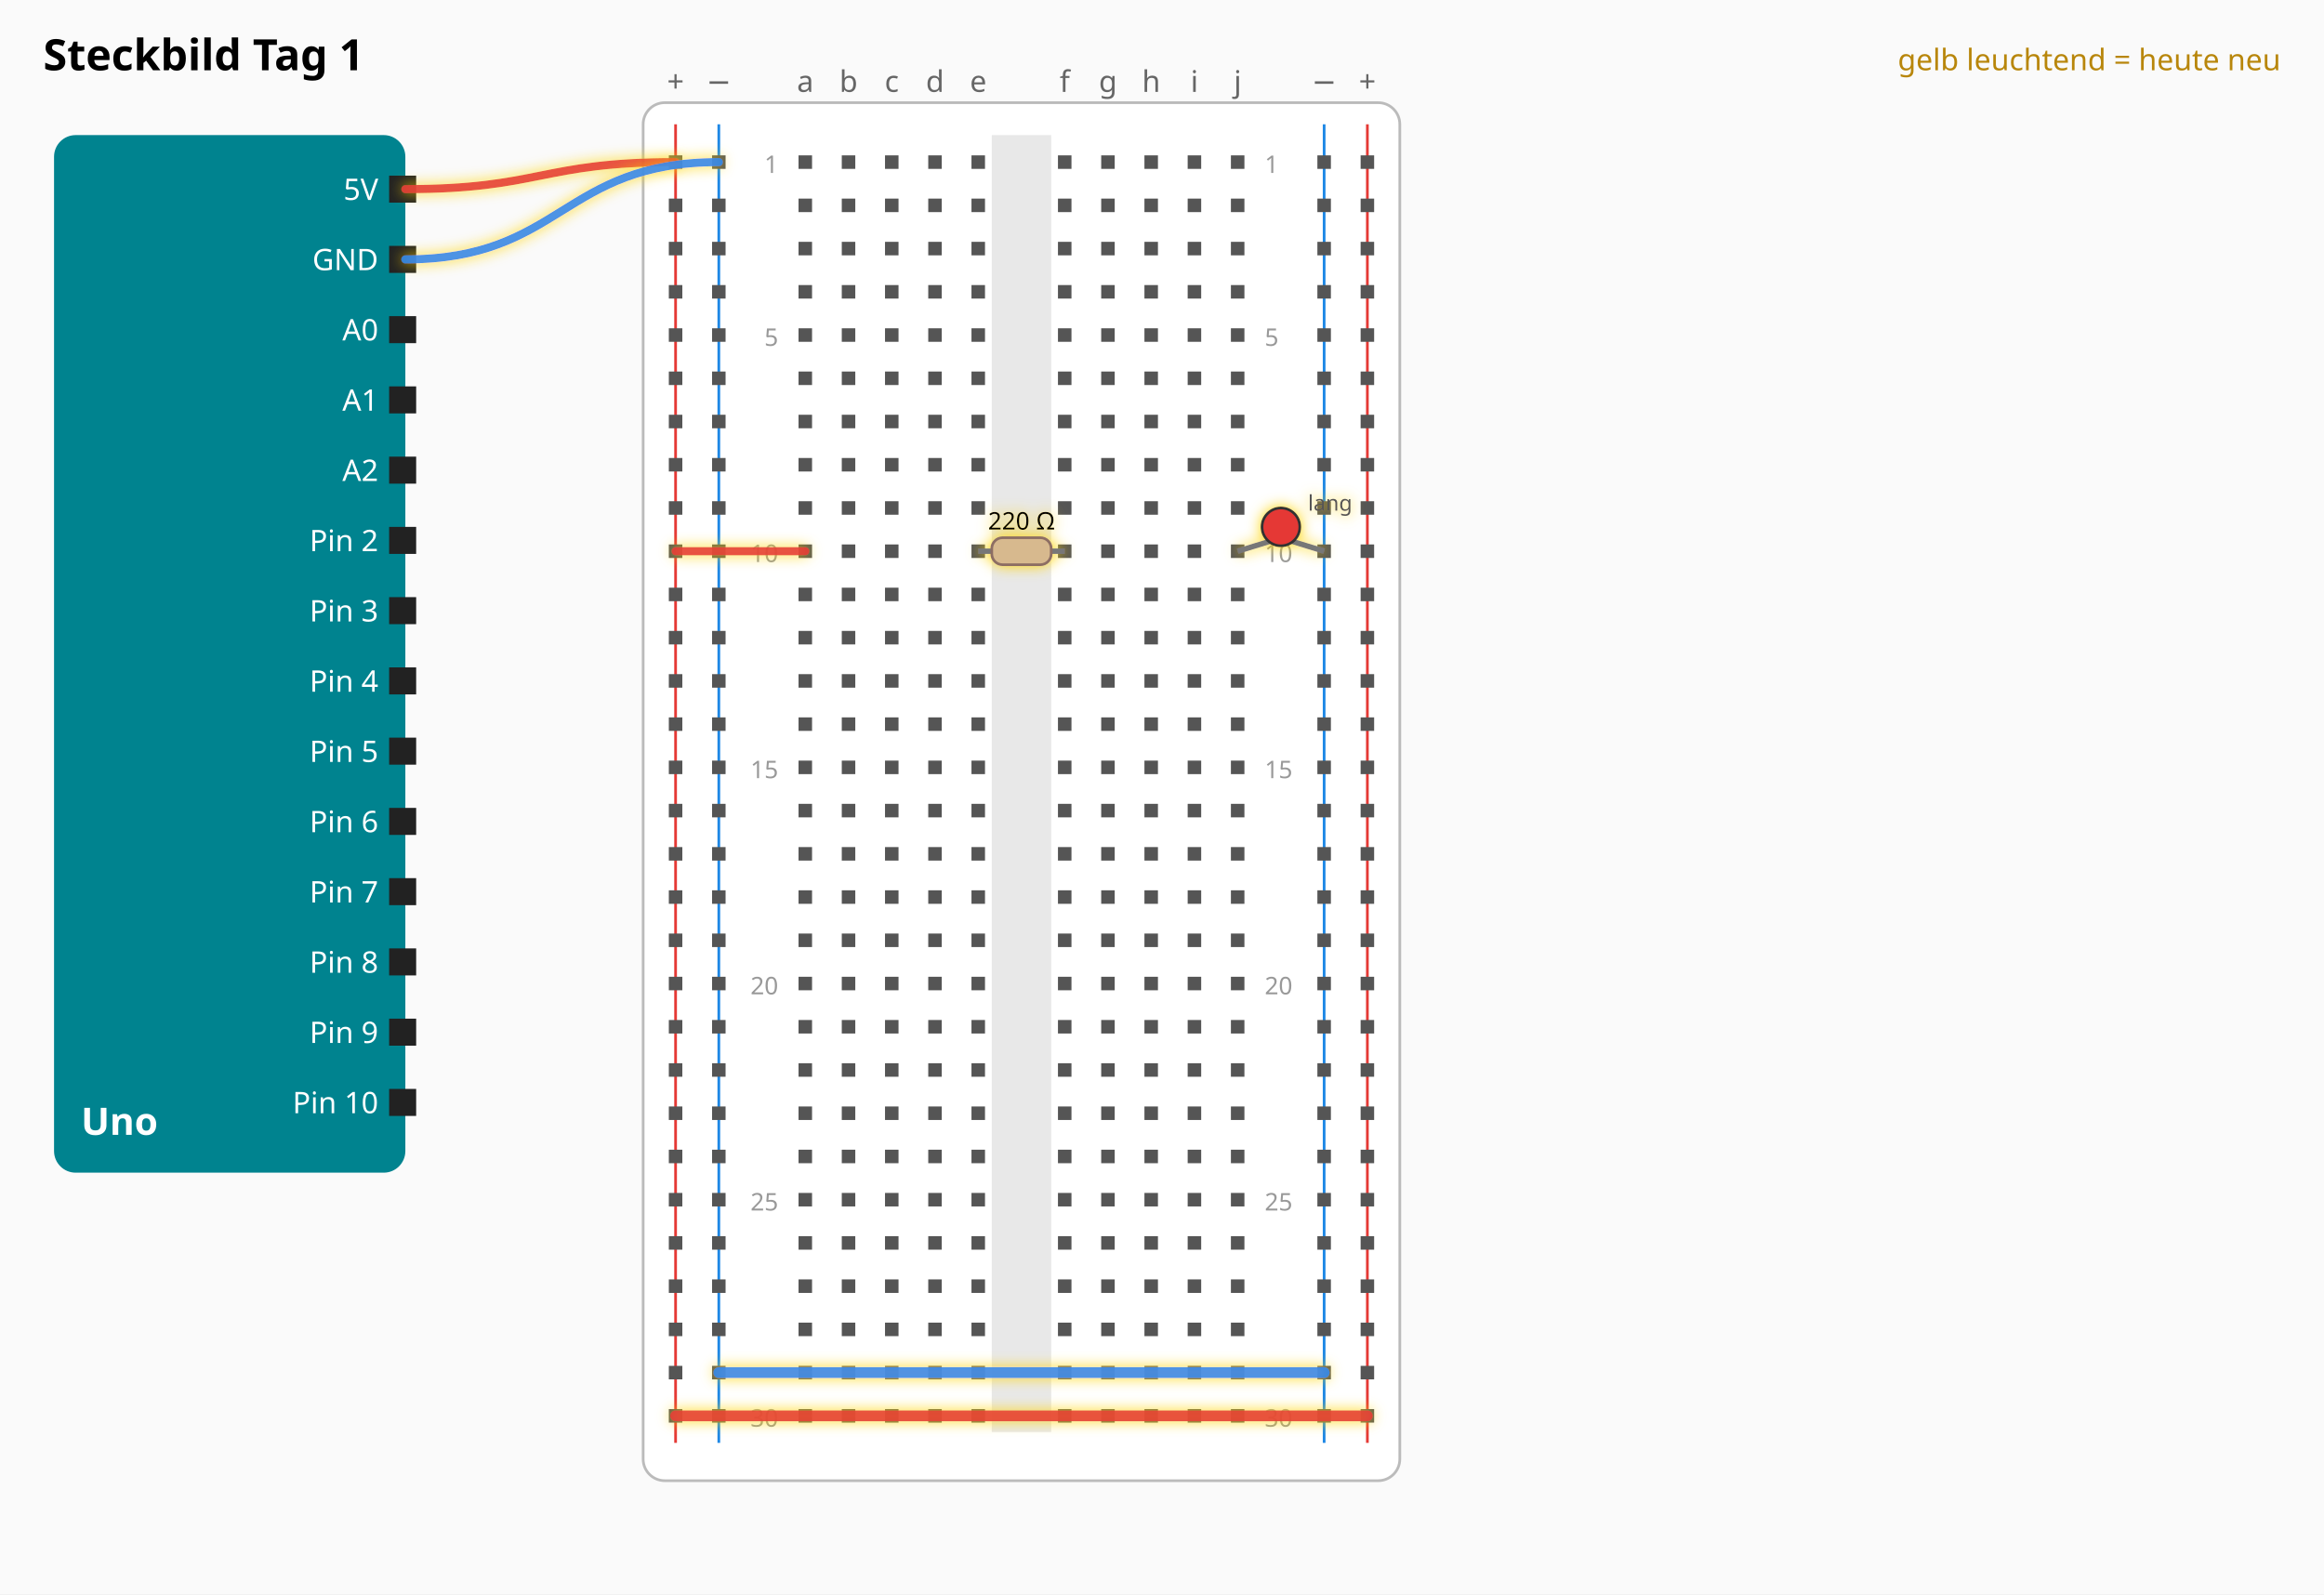
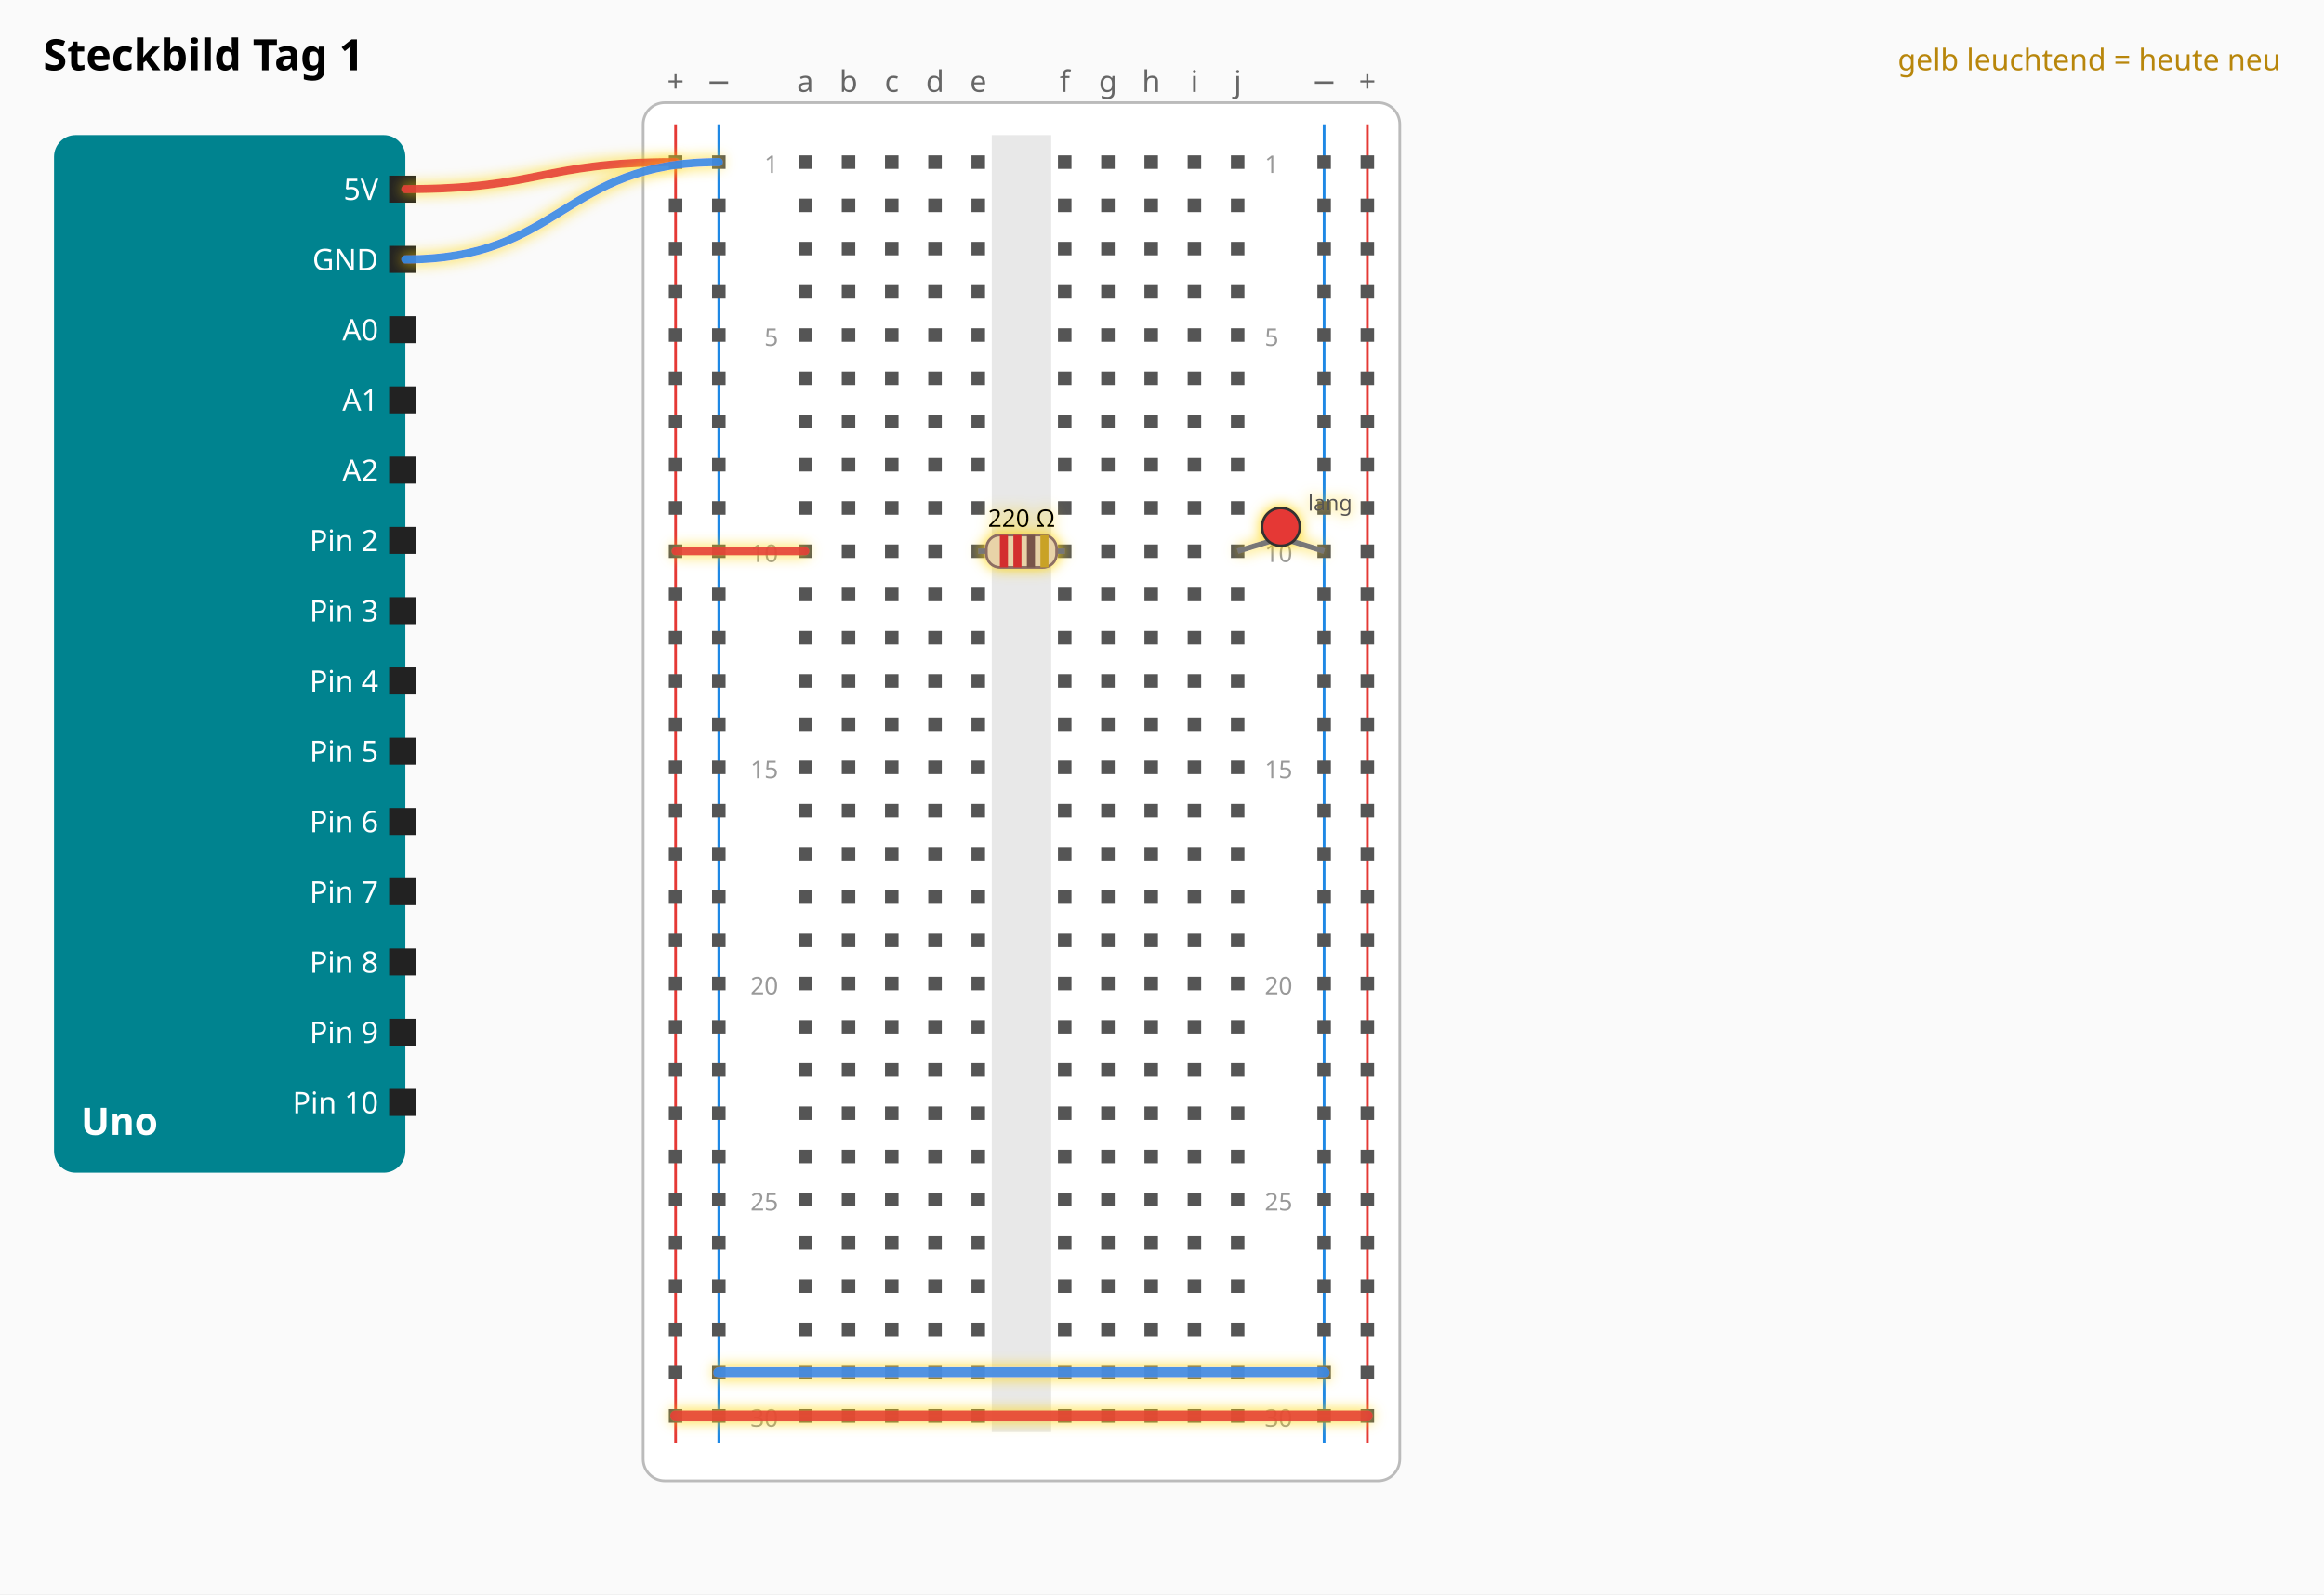
<svg xmlns="http://www.w3.org/2000/svg" viewBox="0 0 860 590" font-family="sans-serif" font-size="11">
  <defs>
    <filter id="glow" filterUnits="userSpaceOnUse" x="0" y="0" width="860" height="590">
      <feDropShadow dx="0" dy="0" stdDeviation="2.5" flood-color="#ffd400" flood-opacity="1" />
    </filter>
  </defs>
  <rect width="860" height="590" fill="#fafafa" />
  <text x="16" y="26" font-size="16" font-weight="bold">Steckbild Tag 1</text>
  <text x="844" y="26" text-anchor="end" fill="#b8860b">gelb leuchtend = heute neu</text>
  <rect x="238" y="38" width="280" height="510" rx="8" fill="#ffffff" stroke="#bbb" />
  <rect x="367" y="50" width="22" height="480" fill="#e8e8e8" />
  <line x1="250" y1="46" x2="250" y2="534" stroke="#e53935" stroke-width="1" />
  <line x1="506" y1="46" x2="506" y2="534" stroke="#e53935" stroke-width="1" />
  <line x1="266" y1="46" x2="266" y2="534" stroke="#1e88e5" stroke-width="1" />
  <line x1="490" y1="46" x2="490" y2="534" stroke="#1e88e5" stroke-width="1" />
  <text x="250" y="34" text-anchor="middle" fill="#666">+</text>
  <rect x="247.5" y="57.5" width="5" height="5" fill="#555" />
  <rect x="247.5" y="73.5" width="5" height="5" fill="#555" />
  <rect x="247.5" y="89.5" width="5" height="5" fill="#555" />
  <rect x="247.5" y="105.5" width="5" height="5" fill="#555" />
  <rect x="247.5" y="121.5" width="5" height="5" fill="#555" />
  <rect x="247.5" y="137.5" width="5" height="5" fill="#555" />
  <rect x="247.5" y="153.5" width="5" height="5" fill="#555" />
  <rect x="247.5" y="169.5" width="5" height="5" fill="#555" />
  <rect x="247.5" y="185.5" width="5" height="5" fill="#555" />
  <rect x="247.5" y="201.5" width="5" height="5" fill="#555" />
  <rect x="247.5" y="217.5" width="5" height="5" fill="#555" />
  <rect x="247.5" y="233.5" width="5" height="5" fill="#555" />
  <rect x="247.5" y="249.5" width="5" height="5" fill="#555" />
  <rect x="247.5" y="265.5" width="5" height="5" fill="#555" />
  <rect x="247.5" y="281.5" width="5" height="5" fill="#555" />
  <rect x="247.5" y="297.5" width="5" height="5" fill="#555" />
  <rect x="247.5" y="313.5" width="5" height="5" fill="#555" />
  <rect x="247.5" y="329.5" width="5" height="5" fill="#555" />
  <rect x="247.5" y="345.5" width="5" height="5" fill="#555" />
  <rect x="247.5" y="361.5" width="5" height="5" fill="#555" />
  <rect x="247.5" y="377.5" width="5" height="5" fill="#555" />
  <rect x="247.5" y="393.5" width="5" height="5" fill="#555" />
  <rect x="247.5" y="409.5" width="5" height="5" fill="#555" />
  <rect x="247.5" y="425.5" width="5" height="5" fill="#555" />
  <rect x="247.5" y="441.5" width="5" height="5" fill="#555" />
  <rect x="247.5" y="457.5" width="5" height="5" fill="#555" />
  <rect x="247.5" y="473.5" width="5" height="5" fill="#555" />
  <rect x="247.5" y="489.5" width="5" height="5" fill="#555" />
  <rect x="247.5" y="505.5" width="5" height="5" fill="#555" />
  <rect x="247.5" y="521.5" width="5" height="5" fill="#555" />
  <text x="266" y="34" text-anchor="middle" fill="#666">−</text>
  <rect x="263.5" y="57.5" width="5" height="5" fill="#555" />
  <rect x="263.5" y="73.5" width="5" height="5" fill="#555" />
  <rect x="263.5" y="89.5" width="5" height="5" fill="#555" />
  <rect x="263.5" y="105.5" width="5" height="5" fill="#555" />
  <rect x="263.5" y="121.5" width="5" height="5" fill="#555" />
  <rect x="263.5" y="137.5" width="5" height="5" fill="#555" />
  <rect x="263.5" y="153.5" width="5" height="5" fill="#555" />
  <rect x="263.5" y="169.5" width="5" height="5" fill="#555" />
  <rect x="263.5" y="185.5" width="5" height="5" fill="#555" />
  <rect x="263.5" y="201.5" width="5" height="5" fill="#555" />
  <rect x="263.5" y="217.5" width="5" height="5" fill="#555" />
  <rect x="263.5" y="233.5" width="5" height="5" fill="#555" />
  <rect x="263.5" y="249.5" width="5" height="5" fill="#555" />
  <rect x="263.5" y="265.5" width="5" height="5" fill="#555" />
  <rect x="263.5" y="281.5" width="5" height="5" fill="#555" />
  <rect x="263.5" y="297.5" width="5" height="5" fill="#555" />
  <rect x="263.5" y="313.5" width="5" height="5" fill="#555" />
  <rect x="263.5" y="329.5" width="5" height="5" fill="#555" />
  <rect x="263.5" y="345.5" width="5" height="5" fill="#555" />
  <rect x="263.5" y="361.5" width="5" height="5" fill="#555" />
  <rect x="263.5" y="377.5" width="5" height="5" fill="#555" />
  <rect x="263.5" y="393.5" width="5" height="5" fill="#555" />
  <rect x="263.5" y="409.5" width="5" height="5" fill="#555" />
  <rect x="263.5" y="425.5" width="5" height="5" fill="#555" />
  <rect x="263.5" y="441.5" width="5" height="5" fill="#555" />
  <rect x="263.5" y="457.5" width="5" height="5" fill="#555" />
  <rect x="263.5" y="473.5" width="5" height="5" fill="#555" />
  <rect x="263.5" y="489.5" width="5" height="5" fill="#555" />
  <rect x="263.5" y="505.5" width="5" height="5" fill="#555" />
  <rect x="263.5" y="521.5" width="5" height="5" fill="#555" />
  <text x="298" y="34" text-anchor="middle" fill="#666">a</text>
  <rect x="295.5" y="57.5" width="5" height="5" fill="#555" />
  <rect x="295.5" y="73.5" width="5" height="5" fill="#555" />
  <rect x="295.5" y="89.5" width="5" height="5" fill="#555" />
  <rect x="295.5" y="105.5" width="5" height="5" fill="#555" />
  <rect x="295.5" y="121.5" width="5" height="5" fill="#555" />
  <rect x="295.5" y="137.5" width="5" height="5" fill="#555" />
  <rect x="295.5" y="153.5" width="5" height="5" fill="#555" />
  <rect x="295.5" y="169.5" width="5" height="5" fill="#555" />
  <rect x="295.5" y="185.5" width="5" height="5" fill="#555" />
  <rect x="295.5" y="201.5" width="5" height="5" fill="#555" />
  <rect x="295.5" y="217.5" width="5" height="5" fill="#555" />
  <rect x="295.5" y="233.5" width="5" height="5" fill="#555" />
  <rect x="295.5" y="249.5" width="5" height="5" fill="#555" />
  <rect x="295.5" y="265.5" width="5" height="5" fill="#555" />
  <rect x="295.5" y="281.5" width="5" height="5" fill="#555" />
  <rect x="295.5" y="297.5" width="5" height="5" fill="#555" />
  <rect x="295.5" y="313.5" width="5" height="5" fill="#555" />
  <rect x="295.5" y="329.5" width="5" height="5" fill="#555" />
  <rect x="295.5" y="345.5" width="5" height="5" fill="#555" />
  <rect x="295.5" y="361.5" width="5" height="5" fill="#555" />
  <rect x="295.5" y="377.5" width="5" height="5" fill="#555" />
  <rect x="295.5" y="393.5" width="5" height="5" fill="#555" />
  <rect x="295.5" y="409.5" width="5" height="5" fill="#555" />
  <rect x="295.5" y="425.5" width="5" height="5" fill="#555" />
  <rect x="295.5" y="441.5" width="5" height="5" fill="#555" />
  <rect x="295.5" y="457.5" width="5" height="5" fill="#555" />
  <rect x="295.5" y="473.5" width="5" height="5" fill="#555" />
  <rect x="295.5" y="489.5" width="5" height="5" fill="#555" />
  <rect x="295.5" y="505.5" width="5" height="5" fill="#555" />
  <rect x="295.5" y="521.5" width="5" height="5" fill="#555" />
  <text x="314" y="34" text-anchor="middle" fill="#666">b</text>
  <rect x="311.5" y="57.5" width="5" height="5" fill="#555" />
  <rect x="311.5" y="73.5" width="5" height="5" fill="#555" />
  <rect x="311.5" y="89.5" width="5" height="5" fill="#555" />
  <rect x="311.5" y="105.5" width="5" height="5" fill="#555" />
  <rect x="311.5" y="121.5" width="5" height="5" fill="#555" />
  <rect x="311.5" y="137.5" width="5" height="5" fill="#555" />
  <rect x="311.5" y="153.5" width="5" height="5" fill="#555" />
  <rect x="311.5" y="169.5" width="5" height="5" fill="#555" />
  <rect x="311.5" y="185.5" width="5" height="5" fill="#555" />
  <rect x="311.5" y="201.5" width="5" height="5" fill="#555" />
  <rect x="311.5" y="217.5" width="5" height="5" fill="#555" />
  <rect x="311.5" y="233.5" width="5" height="5" fill="#555" />
  <rect x="311.5" y="249.5" width="5" height="5" fill="#555" />
  <rect x="311.5" y="265.5" width="5" height="5" fill="#555" />
  <rect x="311.5" y="281.5" width="5" height="5" fill="#555" />
  <rect x="311.5" y="297.5" width="5" height="5" fill="#555" />
  <rect x="311.5" y="313.5" width="5" height="5" fill="#555" />
  <rect x="311.5" y="329.5" width="5" height="5" fill="#555" />
  <rect x="311.5" y="345.5" width="5" height="5" fill="#555" />
  <rect x="311.5" y="361.5" width="5" height="5" fill="#555" />
  <rect x="311.5" y="377.5" width="5" height="5" fill="#555" />
  <rect x="311.5" y="393.5" width="5" height="5" fill="#555" />
  <rect x="311.5" y="409.5" width="5" height="5" fill="#555" />
  <rect x="311.5" y="425.5" width="5" height="5" fill="#555" />
  <rect x="311.5" y="441.5" width="5" height="5" fill="#555" />
  <rect x="311.5" y="457.5" width="5" height="5" fill="#555" />
  <rect x="311.5" y="473.5" width="5" height="5" fill="#555" />
  <rect x="311.5" y="489.5" width="5" height="5" fill="#555" />
  <rect x="311.5" y="505.5" width="5" height="5" fill="#555" />
  <rect x="311.5" y="521.5" width="5" height="5" fill="#555" />
  <text x="330" y="34" text-anchor="middle" fill="#666">c</text>
  <rect x="327.5" y="57.5" width="5" height="5" fill="#555" />
  <rect x="327.5" y="73.5" width="5" height="5" fill="#555" />
  <rect x="327.5" y="89.5" width="5" height="5" fill="#555" />
  <rect x="327.5" y="105.5" width="5" height="5" fill="#555" />
  <rect x="327.5" y="121.5" width="5" height="5" fill="#555" />
  <rect x="327.5" y="137.5" width="5" height="5" fill="#555" />
  <rect x="327.5" y="153.5" width="5" height="5" fill="#555" />
  <rect x="327.5" y="169.5" width="5" height="5" fill="#555" />
  <rect x="327.5" y="185.5" width="5" height="5" fill="#555" />
  <rect x="327.5" y="201.5" width="5" height="5" fill="#555" />
  <rect x="327.5" y="217.5" width="5" height="5" fill="#555" />
  <rect x="327.5" y="233.5" width="5" height="5" fill="#555" />
  <rect x="327.5" y="249.5" width="5" height="5" fill="#555" />
  <rect x="327.5" y="265.5" width="5" height="5" fill="#555" />
  <rect x="327.5" y="281.5" width="5" height="5" fill="#555" />
  <rect x="327.5" y="297.5" width="5" height="5" fill="#555" />
  <rect x="327.5" y="313.5" width="5" height="5" fill="#555" />
  <rect x="327.5" y="329.5" width="5" height="5" fill="#555" />
  <rect x="327.5" y="345.5" width="5" height="5" fill="#555" />
  <rect x="327.5" y="361.5" width="5" height="5" fill="#555" />
  <rect x="327.5" y="377.5" width="5" height="5" fill="#555" />
  <rect x="327.5" y="393.5" width="5" height="5" fill="#555" />
  <rect x="327.5" y="409.5" width="5" height="5" fill="#555" />
  <rect x="327.5" y="425.5" width="5" height="5" fill="#555" />
  <rect x="327.5" y="441.5" width="5" height="5" fill="#555" />
  <rect x="327.5" y="457.5" width="5" height="5" fill="#555" />
  <rect x="327.5" y="473.5" width="5" height="5" fill="#555" />
  <rect x="327.5" y="489.5" width="5" height="5" fill="#555" />
  <rect x="327.5" y="505.5" width="5" height="5" fill="#555" />
  <rect x="327.5" y="521.5" width="5" height="5" fill="#555" />
  <text x="346" y="34" text-anchor="middle" fill="#666">d</text>
  <rect x="343.5" y="57.5" width="5" height="5" fill="#555" />
  <rect x="343.5" y="73.5" width="5" height="5" fill="#555" />
  <rect x="343.5" y="89.5" width="5" height="5" fill="#555" />
  <rect x="343.5" y="105.5" width="5" height="5" fill="#555" />
  <rect x="343.5" y="121.5" width="5" height="5" fill="#555" />
  <rect x="343.5" y="137.5" width="5" height="5" fill="#555" />
  <rect x="343.5" y="153.5" width="5" height="5" fill="#555" />
  <rect x="343.5" y="169.5" width="5" height="5" fill="#555" />
  <rect x="343.5" y="185.5" width="5" height="5" fill="#555" />
  <rect x="343.5" y="201.5" width="5" height="5" fill="#555" />
  <rect x="343.5" y="217.5" width="5" height="5" fill="#555" />
  <rect x="343.5" y="233.5" width="5" height="5" fill="#555" />
  <rect x="343.5" y="249.5" width="5" height="5" fill="#555" />
  <rect x="343.5" y="265.5" width="5" height="5" fill="#555" />
  <rect x="343.5" y="281.5" width="5" height="5" fill="#555" />
  <rect x="343.5" y="297.5" width="5" height="5" fill="#555" />
  <rect x="343.5" y="313.5" width="5" height="5" fill="#555" />
  <rect x="343.5" y="329.5" width="5" height="5" fill="#555" />
  <rect x="343.5" y="345.5" width="5" height="5" fill="#555" />
  <rect x="343.5" y="361.5" width="5" height="5" fill="#555" />
  <rect x="343.5" y="377.5" width="5" height="5" fill="#555" />
  <rect x="343.5" y="393.5" width="5" height="5" fill="#555" />
  <rect x="343.5" y="409.5" width="5" height="5" fill="#555" />
  <rect x="343.5" y="425.5" width="5" height="5" fill="#555" />
  <rect x="343.5" y="441.5" width="5" height="5" fill="#555" />
  <rect x="343.5" y="457.5" width="5" height="5" fill="#555" />
  <rect x="343.5" y="473.5" width="5" height="5" fill="#555" />
  <rect x="343.5" y="489.5" width="5" height="5" fill="#555" />
  <rect x="343.5" y="505.5" width="5" height="5" fill="#555" />
  <rect x="343.5" y="521.5" width="5" height="5" fill="#555" />
  <text x="362" y="34" text-anchor="middle" fill="#666">e</text>
  <rect x="359.5" y="57.5" width="5" height="5" fill="#555" />
  <rect x="359.5" y="73.5" width="5" height="5" fill="#555" />
  <rect x="359.5" y="89.5" width="5" height="5" fill="#555" />
  <rect x="359.5" y="105.5" width="5" height="5" fill="#555" />
  <rect x="359.5" y="121.5" width="5" height="5" fill="#555" />
  <rect x="359.5" y="137.5" width="5" height="5" fill="#555" />
  <rect x="359.5" y="153.5" width="5" height="5" fill="#555" />
  <rect x="359.5" y="169.5" width="5" height="5" fill="#555" />
  <rect x="359.5" y="185.5" width="5" height="5" fill="#555" />
  <rect x="359.5" y="201.5" width="5" height="5" fill="#555" />
  <rect x="359.5" y="217.5" width="5" height="5" fill="#555" />
  <rect x="359.5" y="233.5" width="5" height="5" fill="#555" />
  <rect x="359.5" y="249.5" width="5" height="5" fill="#555" />
  <rect x="359.5" y="265.5" width="5" height="5" fill="#555" />
  <rect x="359.5" y="281.5" width="5" height="5" fill="#555" />
  <rect x="359.5" y="297.5" width="5" height="5" fill="#555" />
  <rect x="359.5" y="313.5" width="5" height="5" fill="#555" />
  <rect x="359.5" y="329.5" width="5" height="5" fill="#555" />
  <rect x="359.5" y="345.5" width="5" height="5" fill="#555" />
  <rect x="359.5" y="361.5" width="5" height="5" fill="#555" />
  <rect x="359.5" y="377.5" width="5" height="5" fill="#555" />
  <rect x="359.5" y="393.5" width="5" height="5" fill="#555" />
  <rect x="359.5" y="409.5" width="5" height="5" fill="#555" />
  <rect x="359.5" y="425.5" width="5" height="5" fill="#555" />
  <rect x="359.5" y="441.5" width="5" height="5" fill="#555" />
  <rect x="359.5" y="457.5" width="5" height="5" fill="#555" />
  <rect x="359.5" y="473.5" width="5" height="5" fill="#555" />
  <rect x="359.5" y="489.5" width="5" height="5" fill="#555" />
  <rect x="359.5" y="505.5" width="5" height="5" fill="#555" />
  <rect x="359.5" y="521.5" width="5" height="5" fill="#555" />
  <text x="394" y="34" text-anchor="middle" fill="#666">f</text>
  <rect x="391.5" y="57.5" width="5" height="5" fill="#555" />
  <rect x="391.5" y="73.5" width="5" height="5" fill="#555" />
  <rect x="391.5" y="89.5" width="5" height="5" fill="#555" />
  <rect x="391.5" y="105.5" width="5" height="5" fill="#555" />
  <rect x="391.5" y="121.5" width="5" height="5" fill="#555" />
  <rect x="391.5" y="137.5" width="5" height="5" fill="#555" />
  <rect x="391.5" y="153.5" width="5" height="5" fill="#555" />
  <rect x="391.5" y="169.5" width="5" height="5" fill="#555" />
  <rect x="391.5" y="185.5" width="5" height="5" fill="#555" />
  <rect x="391.5" y="201.5" width="5" height="5" fill="#555" />
  <rect x="391.5" y="217.5" width="5" height="5" fill="#555" />
  <rect x="391.5" y="233.5" width="5" height="5" fill="#555" />
  <rect x="391.5" y="249.5" width="5" height="5" fill="#555" />
  <rect x="391.5" y="265.5" width="5" height="5" fill="#555" />
  <rect x="391.5" y="281.5" width="5" height="5" fill="#555" />
  <rect x="391.5" y="297.5" width="5" height="5" fill="#555" />
  <rect x="391.5" y="313.5" width="5" height="5" fill="#555" />
  <rect x="391.5" y="329.5" width="5" height="5" fill="#555" />
  <rect x="391.5" y="345.5" width="5" height="5" fill="#555" />
  <rect x="391.5" y="361.5" width="5" height="5" fill="#555" />
  <rect x="391.5" y="377.5" width="5" height="5" fill="#555" />
  <rect x="391.5" y="393.5" width="5" height="5" fill="#555" />
  <rect x="391.5" y="409.5" width="5" height="5" fill="#555" />
  <rect x="391.5" y="425.5" width="5" height="5" fill="#555" />
  <rect x="391.5" y="441.5" width="5" height="5" fill="#555" />
  <rect x="391.5" y="457.5" width="5" height="5" fill="#555" />
  <rect x="391.5" y="473.5" width="5" height="5" fill="#555" />
  <rect x="391.5" y="489.5" width="5" height="5" fill="#555" />
  <rect x="391.5" y="505.5" width="5" height="5" fill="#555" />
  <rect x="391.5" y="521.5" width="5" height="5" fill="#555" />
  <text x="410" y="34" text-anchor="middle" fill="#666">g</text>
  <rect x="407.5" y="57.5" width="5" height="5" fill="#555" />
  <rect x="407.5" y="73.5" width="5" height="5" fill="#555" />
  <rect x="407.5" y="89.5" width="5" height="5" fill="#555" />
  <rect x="407.5" y="105.5" width="5" height="5" fill="#555" />
  <rect x="407.5" y="121.5" width="5" height="5" fill="#555" />
  <rect x="407.5" y="137.5" width="5" height="5" fill="#555" />
  <rect x="407.5" y="153.5" width="5" height="5" fill="#555" />
  <rect x="407.5" y="169.5" width="5" height="5" fill="#555" />
  <rect x="407.5" y="185.5" width="5" height="5" fill="#555" />
  <rect x="407.5" y="201.5" width="5" height="5" fill="#555" />
  <rect x="407.5" y="217.5" width="5" height="5" fill="#555" />
  <rect x="407.5" y="233.5" width="5" height="5" fill="#555" />
  <rect x="407.5" y="249.5" width="5" height="5" fill="#555" />
  <rect x="407.5" y="265.5" width="5" height="5" fill="#555" />
  <rect x="407.5" y="281.5" width="5" height="5" fill="#555" />
  <rect x="407.5" y="297.5" width="5" height="5" fill="#555" />
  <rect x="407.5" y="313.5" width="5" height="5" fill="#555" />
  <rect x="407.5" y="329.5" width="5" height="5" fill="#555" />
  <rect x="407.5" y="345.5" width="5" height="5" fill="#555" />
  <rect x="407.5" y="361.5" width="5" height="5" fill="#555" />
  <rect x="407.5" y="377.5" width="5" height="5" fill="#555" />
  <rect x="407.5" y="393.5" width="5" height="5" fill="#555" />
  <rect x="407.5" y="409.5" width="5" height="5" fill="#555" />
  <rect x="407.5" y="425.5" width="5" height="5" fill="#555" />
  <rect x="407.5" y="441.5" width="5" height="5" fill="#555" />
  <rect x="407.5" y="457.5" width="5" height="5" fill="#555" />
  <rect x="407.5" y="473.5" width="5" height="5" fill="#555" />
  <rect x="407.5" y="489.5" width="5" height="5" fill="#555" />
  <rect x="407.5" y="505.5" width="5" height="5" fill="#555" />
  <rect x="407.5" y="521.5" width="5" height="5" fill="#555" />
  <text x="426" y="34" text-anchor="middle" fill="#666">h</text>
  <rect x="423.5" y="57.5" width="5" height="5" fill="#555" />
  <rect x="423.5" y="73.5" width="5" height="5" fill="#555" />
  <rect x="423.5" y="89.5" width="5" height="5" fill="#555" />
  <rect x="423.5" y="105.5" width="5" height="5" fill="#555" />
  <rect x="423.5" y="121.5" width="5" height="5" fill="#555" />
  <rect x="423.5" y="137.5" width="5" height="5" fill="#555" />
  <rect x="423.5" y="153.5" width="5" height="5" fill="#555" />
  <rect x="423.5" y="169.5" width="5" height="5" fill="#555" />
  <rect x="423.5" y="185.5" width="5" height="5" fill="#555" />
  <rect x="423.5" y="201.5" width="5" height="5" fill="#555" />
  <rect x="423.5" y="217.5" width="5" height="5" fill="#555" />
  <rect x="423.5" y="233.5" width="5" height="5" fill="#555" />
  <rect x="423.5" y="249.5" width="5" height="5" fill="#555" />
  <rect x="423.5" y="265.5" width="5" height="5" fill="#555" />
  <rect x="423.5" y="281.5" width="5" height="5" fill="#555" />
  <rect x="423.5" y="297.5" width="5" height="5" fill="#555" />
  <rect x="423.5" y="313.5" width="5" height="5" fill="#555" />
  <rect x="423.5" y="329.5" width="5" height="5" fill="#555" />
  <rect x="423.5" y="345.5" width="5" height="5" fill="#555" />
  <rect x="423.5" y="361.5" width="5" height="5" fill="#555" />
  <rect x="423.5" y="377.5" width="5" height="5" fill="#555" />
  <rect x="423.5" y="393.5" width="5" height="5" fill="#555" />
  <rect x="423.5" y="409.5" width="5" height="5" fill="#555" />
  <rect x="423.5" y="425.5" width="5" height="5" fill="#555" />
  <rect x="423.5" y="441.5" width="5" height="5" fill="#555" />
  <rect x="423.5" y="457.5" width="5" height="5" fill="#555" />
  <rect x="423.5" y="473.5" width="5" height="5" fill="#555" />
  <rect x="423.5" y="489.5" width="5" height="5" fill="#555" />
  <rect x="423.5" y="505.5" width="5" height="5" fill="#555" />
  <rect x="423.5" y="521.5" width="5" height="5" fill="#555" />
  <text x="442" y="34" text-anchor="middle" fill="#666">i</text>
  <rect x="439.5" y="57.5" width="5" height="5" fill="#555" />
  <rect x="439.5" y="73.5" width="5" height="5" fill="#555" />
  <rect x="439.5" y="89.5" width="5" height="5" fill="#555" />
  <rect x="439.5" y="105.5" width="5" height="5" fill="#555" />
  <rect x="439.5" y="121.5" width="5" height="5" fill="#555" />
  <rect x="439.5" y="137.5" width="5" height="5" fill="#555" />
  <rect x="439.5" y="153.5" width="5" height="5" fill="#555" />
  <rect x="439.5" y="169.5" width="5" height="5" fill="#555" />
  <rect x="439.5" y="185.5" width="5" height="5" fill="#555" />
  <rect x="439.5" y="201.5" width="5" height="5" fill="#555" />
  <rect x="439.5" y="217.5" width="5" height="5" fill="#555" />
  <rect x="439.5" y="233.5" width="5" height="5" fill="#555" />
  <rect x="439.5" y="249.5" width="5" height="5" fill="#555" />
  <rect x="439.5" y="265.5" width="5" height="5" fill="#555" />
  <rect x="439.5" y="281.5" width="5" height="5" fill="#555" />
  <rect x="439.5" y="297.5" width="5" height="5" fill="#555" />
  <rect x="439.5" y="313.5" width="5" height="5" fill="#555" />
  <rect x="439.5" y="329.5" width="5" height="5" fill="#555" />
  <rect x="439.5" y="345.5" width="5" height="5" fill="#555" />
  <rect x="439.5" y="361.5" width="5" height="5" fill="#555" />
  <rect x="439.5" y="377.5" width="5" height="5" fill="#555" />
  <rect x="439.5" y="393.5" width="5" height="5" fill="#555" />
  <rect x="439.5" y="409.5" width="5" height="5" fill="#555" />
  <rect x="439.5" y="425.5" width="5" height="5" fill="#555" />
  <rect x="439.5" y="441.5" width="5" height="5" fill="#555" />
  <rect x="439.5" y="457.5" width="5" height="5" fill="#555" />
  <rect x="439.5" y="473.5" width="5" height="5" fill="#555" />
  <rect x="439.5" y="489.5" width="5" height="5" fill="#555" />
  <rect x="439.5" y="505.5" width="5" height="5" fill="#555" />
  <rect x="439.5" y="521.5" width="5" height="5" fill="#555" />
  <text x="458" y="34" text-anchor="middle" fill="#666">j</text>
  <rect x="455.5" y="57.5" width="5" height="5" fill="#555" />
  <rect x="455.5" y="73.5" width="5" height="5" fill="#555" />
  <rect x="455.5" y="89.5" width="5" height="5" fill="#555" />
  <rect x="455.5" y="105.5" width="5" height="5" fill="#555" />
  <rect x="455.5" y="121.5" width="5" height="5" fill="#555" />
  <rect x="455.5" y="137.5" width="5" height="5" fill="#555" />
  <rect x="455.5" y="153.5" width="5" height="5" fill="#555" />
  <rect x="455.5" y="169.5" width="5" height="5" fill="#555" />
  <rect x="455.5" y="185.5" width="5" height="5" fill="#555" />
  <rect x="455.5" y="201.5" width="5" height="5" fill="#555" />
  <rect x="455.5" y="217.5" width="5" height="5" fill="#555" />
  <rect x="455.5" y="233.5" width="5" height="5" fill="#555" />
  <rect x="455.5" y="249.5" width="5" height="5" fill="#555" />
  <rect x="455.5" y="265.5" width="5" height="5" fill="#555" />
  <rect x="455.5" y="281.5" width="5" height="5" fill="#555" />
  <rect x="455.5" y="297.5" width="5" height="5" fill="#555" />
  <rect x="455.5" y="313.5" width="5" height="5" fill="#555" />
  <rect x="455.5" y="329.5" width="5" height="5" fill="#555" />
  <rect x="455.5" y="345.5" width="5" height="5" fill="#555" />
  <rect x="455.5" y="361.5" width="5" height="5" fill="#555" />
  <rect x="455.5" y="377.5" width="5" height="5" fill="#555" />
  <rect x="455.5" y="393.5" width="5" height="5" fill="#555" />
  <rect x="455.5" y="409.5" width="5" height="5" fill="#555" />
  <rect x="455.5" y="425.5" width="5" height="5" fill="#555" />
  <rect x="455.5" y="441.5" width="5" height="5" fill="#555" />
  <rect x="455.5" y="457.5" width="5" height="5" fill="#555" />
  <rect x="455.5" y="473.5" width="5" height="5" fill="#555" />
  <rect x="455.5" y="489.5" width="5" height="5" fill="#555" />
  <rect x="455.5" y="505.5" width="5" height="5" fill="#555" />
  <rect x="455.5" y="521.5" width="5" height="5" fill="#555" />
  <text x="490" y="34" text-anchor="middle" fill="#666">−</text>
  <rect x="487.5" y="57.5" width="5" height="5" fill="#555" />
  <rect x="487.5" y="73.5" width="5" height="5" fill="#555" />
  <rect x="487.5" y="89.5" width="5" height="5" fill="#555" />
  <rect x="487.5" y="105.5" width="5" height="5" fill="#555" />
  <rect x="487.5" y="121.5" width="5" height="5" fill="#555" />
  <rect x="487.5" y="137.5" width="5" height="5" fill="#555" />
  <rect x="487.5" y="153.5" width="5" height="5" fill="#555" />
  <rect x="487.5" y="169.5" width="5" height="5" fill="#555" />
  <rect x="487.5" y="185.5" width="5" height="5" fill="#555" />
  <rect x="487.5" y="201.5" width="5" height="5" fill="#555" />
  <rect x="487.5" y="217.5" width="5" height="5" fill="#555" />
  <rect x="487.5" y="233.5" width="5" height="5" fill="#555" />
  <rect x="487.5" y="249.5" width="5" height="5" fill="#555" />
  <rect x="487.5" y="265.5" width="5" height="5" fill="#555" />
  <rect x="487.5" y="281.5" width="5" height="5" fill="#555" />
  <rect x="487.5" y="297.5" width="5" height="5" fill="#555" />
  <rect x="487.5" y="313.5" width="5" height="5" fill="#555" />
  <rect x="487.5" y="329.5" width="5" height="5" fill="#555" />
  <rect x="487.5" y="345.5" width="5" height="5" fill="#555" />
  <rect x="487.5" y="361.5" width="5" height="5" fill="#555" />
  <rect x="487.5" y="377.5" width="5" height="5" fill="#555" />
  <rect x="487.5" y="393.5" width="5" height="5" fill="#555" />
  <rect x="487.5" y="409.5" width="5" height="5" fill="#555" />
  <rect x="487.5" y="425.5" width="5" height="5" fill="#555" />
  <rect x="487.5" y="441.5" width="5" height="5" fill="#555" />
  <rect x="487.5" y="457.5" width="5" height="5" fill="#555" />
  <rect x="487.5" y="473.5" width="5" height="5" fill="#555" />
  <rect x="487.5" y="489.5" width="5" height="5" fill="#555" />
  <rect x="487.5" y="505.5" width="5" height="5" fill="#555" />
  <rect x="487.5" y="521.5" width="5" height="5" fill="#555" />
  <text x="506" y="34" text-anchor="middle" fill="#666">+</text>
  <rect x="503.5" y="57.5" width="5" height="5" fill="#555" />
  <rect x="503.5" y="73.5" width="5" height="5" fill="#555" />
  <rect x="503.5" y="89.5" width="5" height="5" fill="#555" />
  <rect x="503.5" y="105.5" width="5" height="5" fill="#555" />
  <rect x="503.5" y="121.5" width="5" height="5" fill="#555" />
  <rect x="503.5" y="137.5" width="5" height="5" fill="#555" />
  <rect x="503.5" y="153.5" width="5" height="5" fill="#555" />
  <rect x="503.5" y="169.5" width="5" height="5" fill="#555" />
  <rect x="503.5" y="185.5" width="5" height="5" fill="#555" />
  <rect x="503.5" y="201.5" width="5" height="5" fill="#555" />
  <rect x="503.5" y="217.5" width="5" height="5" fill="#555" />
  <rect x="503.5" y="233.5" width="5" height="5" fill="#555" />
  <rect x="503.5" y="249.5" width="5" height="5" fill="#555" />
  <rect x="503.5" y="265.5" width="5" height="5" fill="#555" />
  <rect x="503.5" y="281.5" width="5" height="5" fill="#555" />
  <rect x="503.5" y="297.5" width="5" height="5" fill="#555" />
  <rect x="503.5" y="313.5" width="5" height="5" fill="#555" />
  <rect x="503.5" y="329.5" width="5" height="5" fill="#555" />
  <rect x="503.5" y="345.5" width="5" height="5" fill="#555" />
  <rect x="503.5" y="361.5" width="5" height="5" fill="#555" />
  <rect x="503.5" y="377.5" width="5" height="5" fill="#555" />
  <rect x="503.5" y="393.5" width="5" height="5" fill="#555" />
  <rect x="503.5" y="409.5" width="5" height="5" fill="#555" />
  <rect x="503.5" y="425.5" width="5" height="5" fill="#555" />
  <rect x="503.5" y="441.5" width="5" height="5" fill="#555" />
  <rect x="503.5" y="457.5" width="5" height="5" fill="#555" />
  <rect x="503.5" y="473.5" width="5" height="5" fill="#555" />
  <rect x="503.5" y="489.5" width="5" height="5" fill="#555" />
  <rect x="503.5" y="505.5" width="5" height="5" fill="#555" />
  <rect x="503.5" y="521.5" width="5" height="5" fill="#555" />
  <text x="288" y="64" text-anchor="end" fill="#999" font-size="9">1</text>
  <text x="468" y="64" fill="#999" font-size="9">1</text>
  <text x="288" y="128" text-anchor="end" fill="#999" font-size="9">5</text>
  <text x="468" y="128" fill="#999" font-size="9">5</text>
  <text x="288" y="208" text-anchor="end" fill="#999" font-size="9">10</text>
  <text x="468" y="208" fill="#999" font-size="9">10</text>
  <text x="288" y="288" text-anchor="end" fill="#999" font-size="9">15</text>
  <text x="468" y="288" fill="#999" font-size="9">15</text>
  <text x="288" y="368" text-anchor="end" fill="#999" font-size="9">20</text>
  <text x="468" y="368" fill="#999" font-size="9">20</text>
  <text x="288" y="448" text-anchor="end" fill="#999" font-size="9">25</text>
  <text x="468" y="448" fill="#999" font-size="9">25</text>
  <text x="288" y="528" text-anchor="end" fill="#999" font-size="9">30</text>
  <text x="468" y="528" fill="#999" font-size="9">30</text>
  <rect x="20" y="50" width="130" height="384" rx="8" fill="#00838f" />
  <text x="30" y="420" fill="#fff" font-size="14" font-weight="bold">Uno</text>
  <text x="140" y="74" text-anchor="end" fill="#fff">5V</text>
  <rect x="144" y="65" width="10" height="10" fill="#222" />
  <text x="140" y="100" text-anchor="end" fill="#fff">GND</text>
  <rect x="144" y="91" width="10" height="10" fill="#222" />
  <text x="140" y="126" text-anchor="end" fill="#fff">A0</text>
  <rect x="144" y="117" width="10" height="10" fill="#222" />
  <text x="140" y="152" text-anchor="end" fill="#fff">A1</text>
  <rect x="144" y="143" width="10" height="10" fill="#222" />
  <text x="140" y="178" text-anchor="end" fill="#fff">A2</text>
  <rect x="144" y="169" width="10" height="10" fill="#222" />
  <text x="140" y="204" text-anchor="end" fill="#fff">Pin 2</text>
  <rect x="144" y="195" width="10" height="10" fill="#222" />
  <text x="140" y="230" text-anchor="end" fill="#fff">Pin 3</text>
  <rect x="144" y="221" width="10" height="10" fill="#222" />
  <text x="140" y="256" text-anchor="end" fill="#fff">Pin 4</text>
  <rect x="144" y="247" width="10" height="10" fill="#222" />
  <text x="140" y="282" text-anchor="end" fill="#fff">Pin 5</text>
  <rect x="144" y="273" width="10" height="10" fill="#222" />
  <text x="140" y="308" text-anchor="end" fill="#fff">Pin 6</text>
  <rect x="144" y="299" width="10" height="10" fill="#222" />
  <text x="140" y="334" text-anchor="end" fill="#fff">Pin 7</text>
  <rect x="144" y="325" width="10" height="10" fill="#222" />
  <text x="140" y="360" text-anchor="end" fill="#fff">Pin 8</text>
  <rect x="144" y="351" width="10" height="10" fill="#222" />
  <text x="140" y="386" text-anchor="end" fill="#fff">Pin 9</text>
  <rect x="144" y="377" width="10" height="10" fill="#222" />
  <text x="140" y="412" text-anchor="end" fill="#fff">Pin 10</text>
  <rect x="144" y="403" width="10" height="10" fill="#222" />
  <g class="neu" filter="url(#glow)">
    <path d="M150,70 C200.0,70 200.0,60 250,60" fill="none" stroke="#e53935" stroke-width="3" stroke-linecap="round" opacity="0.9" />
  </g>
  <g class="neu" filter="url(#glow)">
    <path d="M150,96 C208.0,96 208.0,60 266,60" fill="none" stroke="#1e88e5" stroke-width="3" stroke-linecap="round" opacity="0.9" />
  </g>
  <g class="neu" filter="url(#glow)">
    <path d="M250,524 C378.0,524 378.0,524 506,524" fill="none" stroke="#e53935" stroke-width="4" stroke-linecap="round" opacity="0.9" />
  </g>
  <g class="neu" filter="url(#glow)">
    <path d="M266,508 C378.0,508 378.0,508 490,508" fill="none" stroke="#1e88e5" stroke-width="4" stroke-linecap="round" opacity="0.9" />
  </g>
  <g class="neu" filter="url(#glow)">
    <line x1="362" y1="204" x2="394" y2="204" stroke="#777" stroke-width="2" />
-     <rect x="367.0" y="199.0" width="22" height="10" rx="4" fill="#d7b98e" stroke="#8d6e63" />
-     <text x="378.0" y="196.0" text-anchor="middle" font-size="9">220 Ω</text>
+     <rect x="365.0" y="198.0" width="26" height="12" rx="5" fill="#e8d3a8" stroke="#8d6e63" />
+     <rect x="370.0" y="198.0" width="3" height="12" fill="#d32f2f" />
+     <rect x="375.0" y="198.0" width="3" height="12" fill="#d32f2f" />
+     <rect x="380.0" y="198.0" width="3" height="12" fill="#795548" />
+     <rect x="385.0" y="198.0" width="3" height="12" fill="#c9a227" />
+     <text x="378.0" y="195.0" text-anchor="middle" font-size="9">220 Ω</text>
  </g>
  <g class="neu" filter="url(#glow)">
    <line x1="458" y1="204" x2="471.0" y2="200" stroke="#777" stroke-width="2" />
    <line x1="490" y1="204" x2="477.0" y2="200" stroke="#777" stroke-width="2" />
    <circle cx="474.0" cy="195" r="7" fill="#e53935" stroke="#333" />
    <text x="484.0" y="189" font-size="8" fill="#555">lang</text>
  </g>
  <g class="neu" filter="url(#glow)">
    <path d="M250,204 C274.0,204 274.0,204 298,204" fill="none" stroke="#e53935" stroke-width="3" stroke-linecap="round" opacity="0.9" />
  </g>
</svg>
